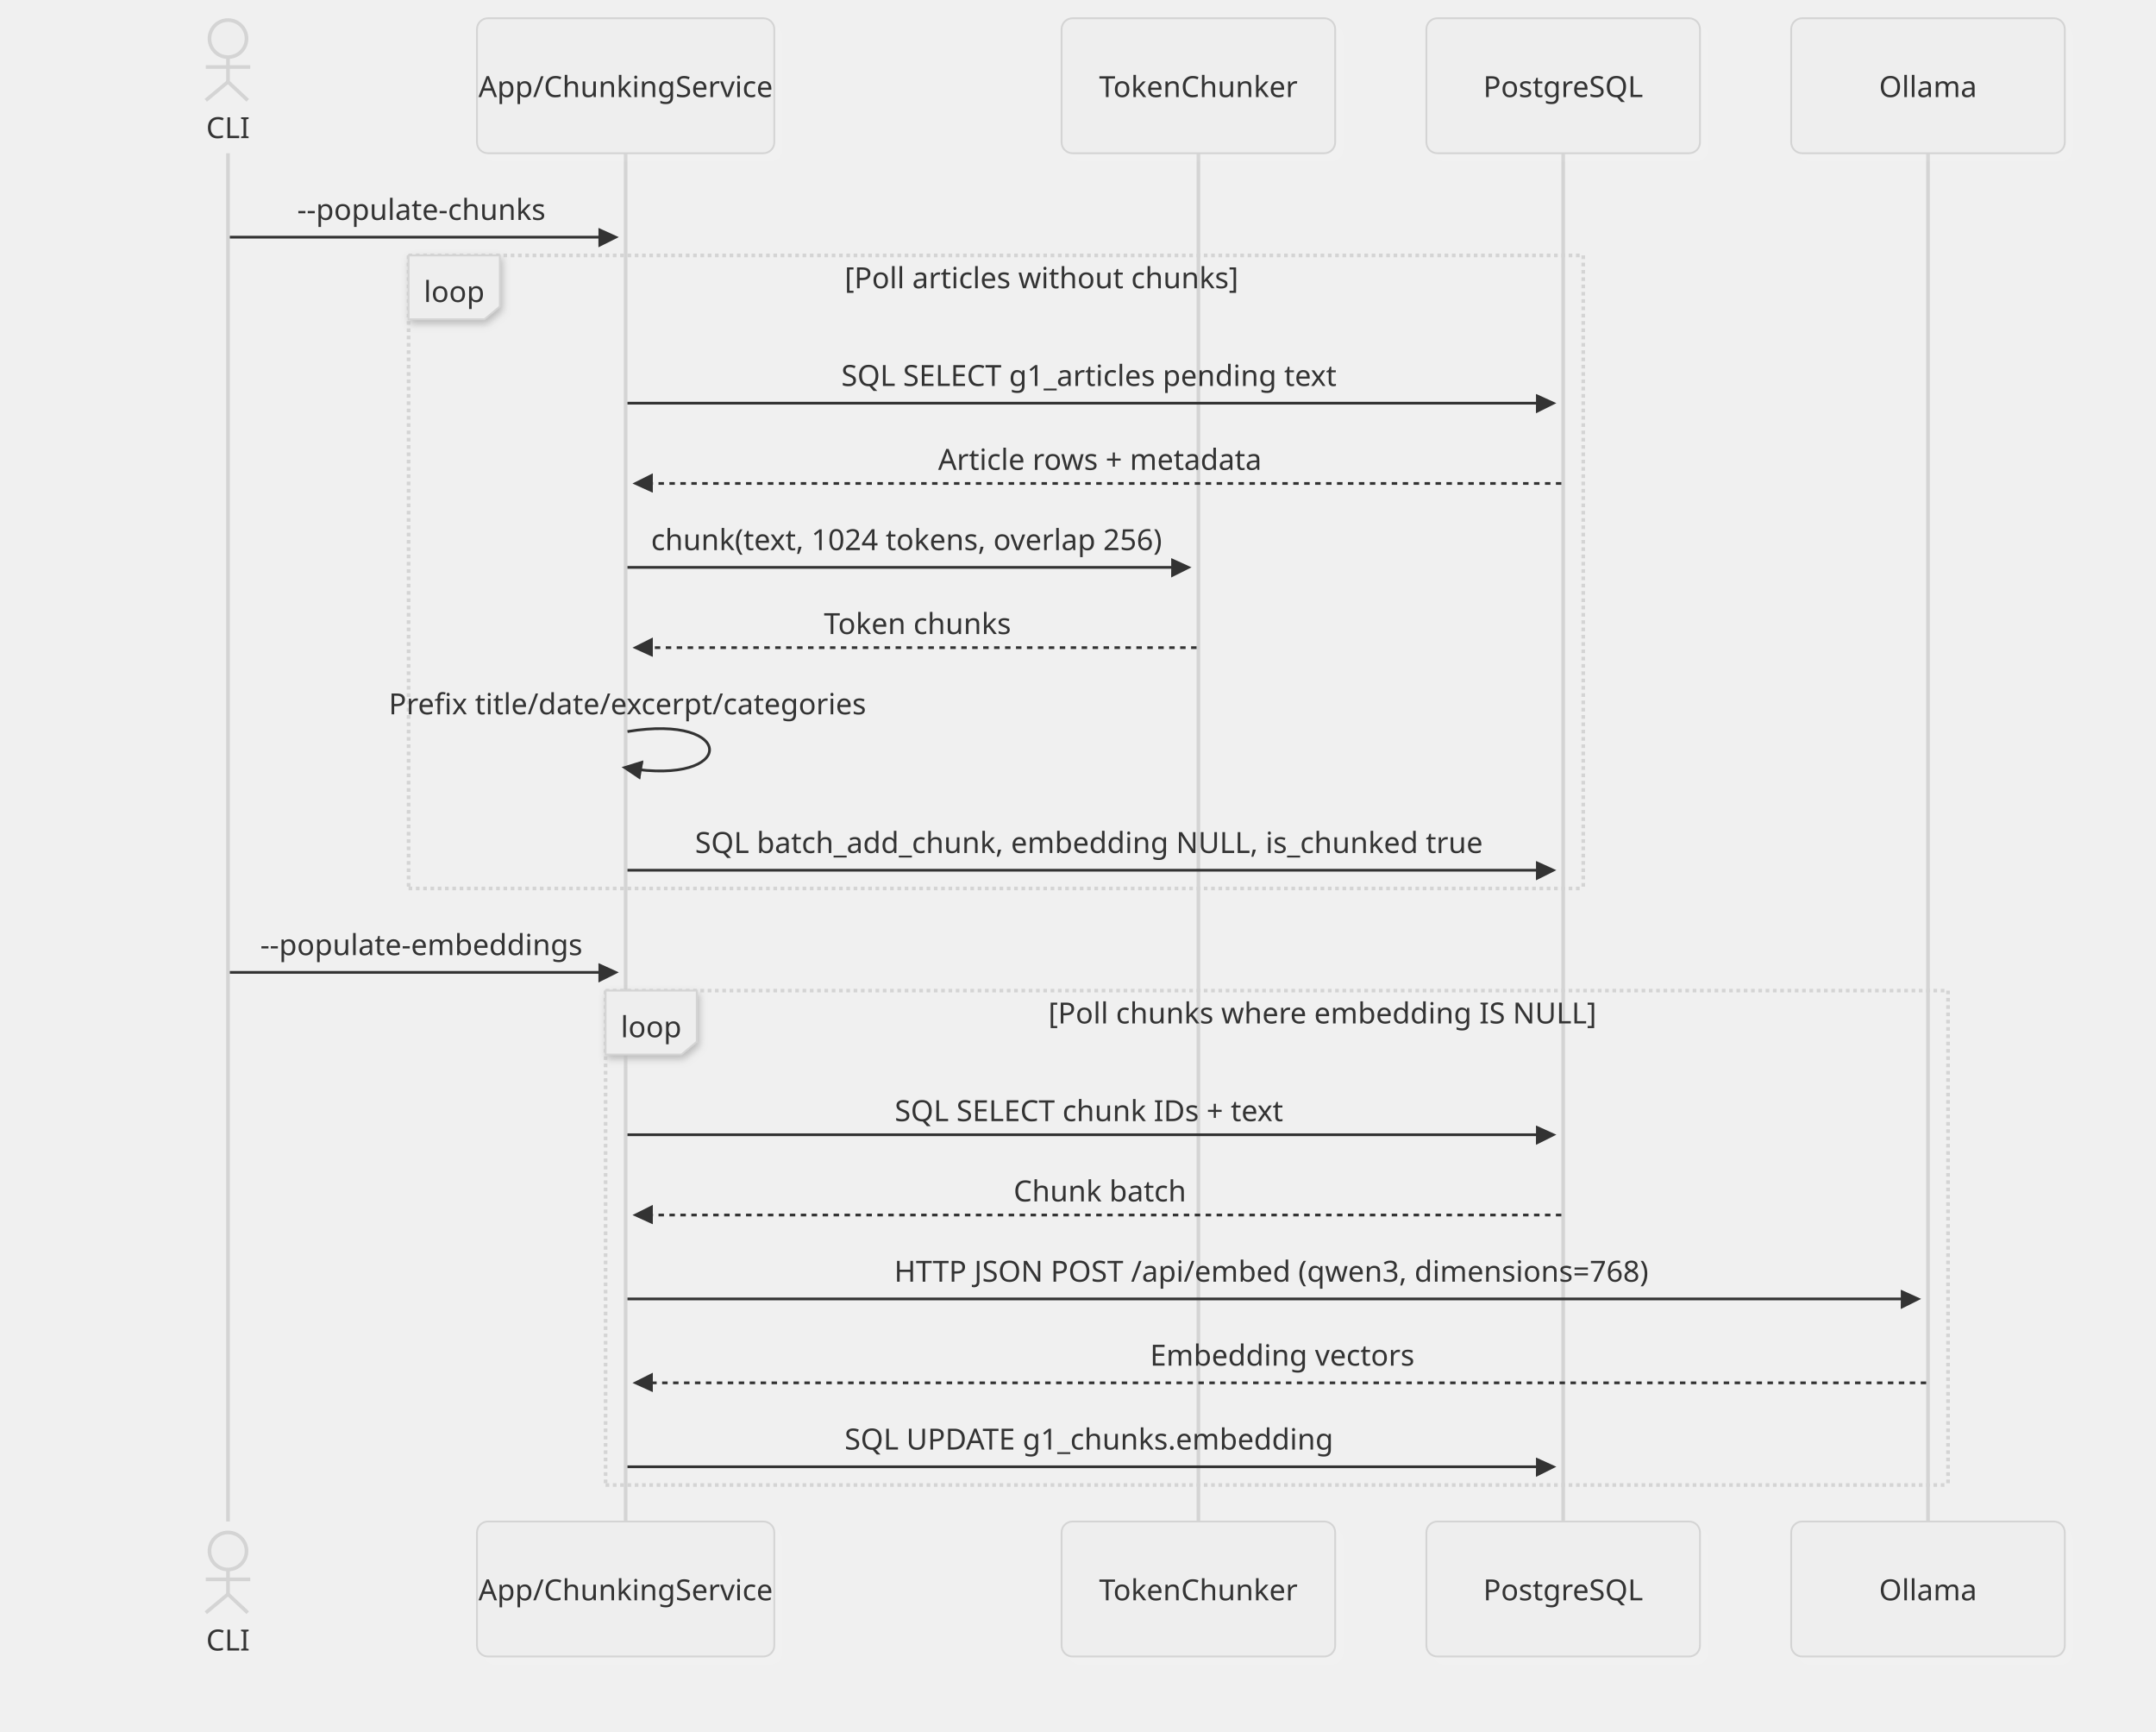
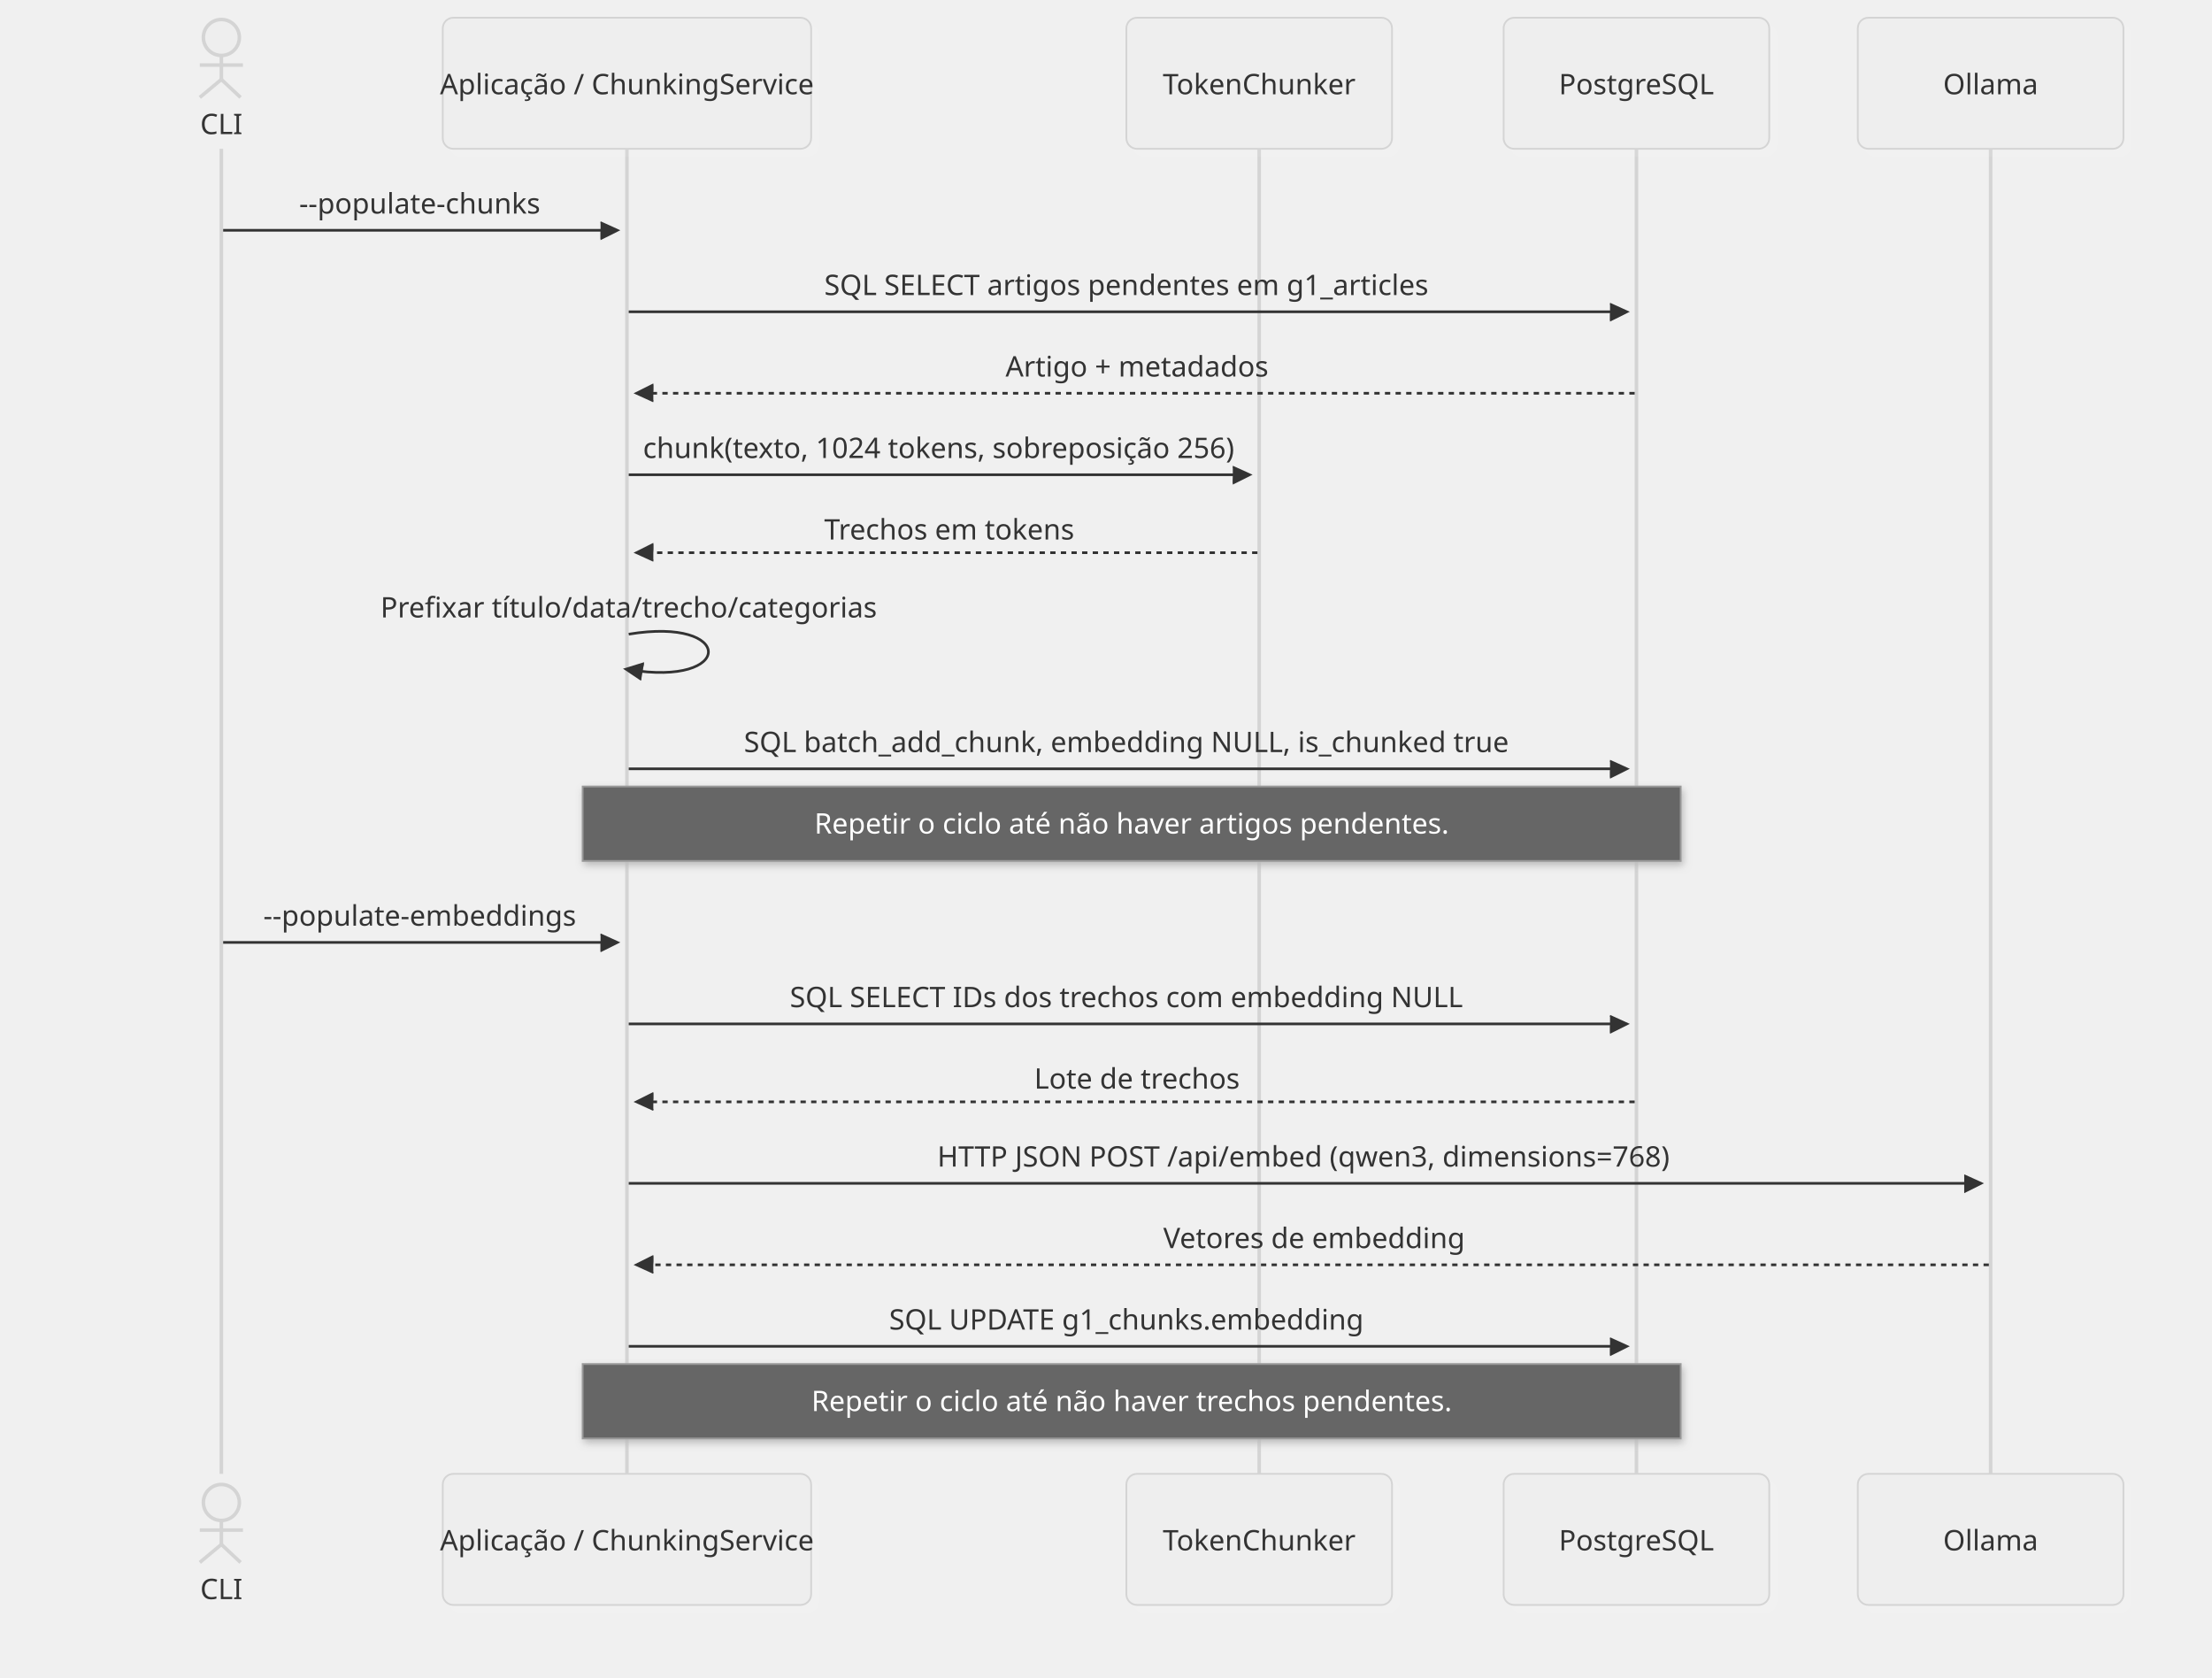
- <svg xmlns="http://www.w3.org/2000/svg" id="my-svg" width="231.667mm" style="max-width: 1182px; background-color: white;" viewBox="-50 -10 1182 949" role="graphics-document document" aria-roledescription="sequence" preserveAspectRatio="xMidYMid meet">
+ <svg xmlns="http://www.w3.org/2000/svg" id="my-svg" width="245.316mm" style="max-width: 1249px; background-color: white;" viewBox="-50 -10 1249 947" role="graphics-document document" aria-roledescription="sequence" preserveAspectRatio="xMidYMid meet">
  <g>
-     <rect x="932" y="824" fill="#eaeaea" stroke="#666" width="150" height="74" name="Ollama" rx="6" ry="6" class="actor actor-bottom" data-look="neo" filter="url(#my-svg-drop-shadow)" />
-     <text x="1007" y="861" dominant-baseline="central" alignment-baseline="central" class="actor actor-box" style="text-anchor: middle; font-size: 16px; font-weight: 400;">
-       <tspan x="1007" dy="0">Ollama</tspan>
+     <rect x="999" y="822" fill="#eaeaea" stroke="#666" width="150" height="74" name="Ollama" rx="6" ry="6" class="actor actor-bottom" data-look="neo" filter="url(#my-svg-drop-shadow)" />
+     <text x="1074" y="859" dominant-baseline="central" alignment-baseline="central" class="actor actor-box" style="text-anchor: middle; font-size: 16px; font-weight: 400;">
+       <tspan x="1074" dy="0">Ollama</tspan>
    </text>
  </g>
  <g>
-     <rect x="732" y="824" fill="#eaeaea" stroke="#666" width="150" height="74" name="DB" rx="6" ry="6" class="actor actor-bottom" data-look="neo" filter="url(#my-svg-drop-shadow)" />
-     <text x="807" y="861" dominant-baseline="central" alignment-baseline="central" class="actor actor-box" style="text-anchor: middle; font-size: 16px; font-weight: 400;">
-       <tspan x="807" dy="0">PostgreSQL</tspan>
+     <rect x="799" y="822" fill="#eaeaea" stroke="#666" width="150" height="74" name="DB" rx="6" ry="6" class="actor actor-bottom" data-look="neo" filter="url(#my-svg-drop-shadow)" />
+     <text x="874" y="859" dominant-baseline="central" alignment-baseline="central" class="actor actor-box" style="text-anchor: middle; font-size: 16px; font-weight: 400;">
+       <tspan x="874" dy="0">PostgreSQL</tspan>
    </text>
  </g>
  <g>
-     <rect x="532" y="824" fill="#eaeaea" stroke="#666" width="150" height="74" name="TC" rx="6" ry="6" class="actor actor-bottom" data-look="neo" filter="url(#my-svg-drop-shadow)" />
-     <text x="607" y="861" dominant-baseline="central" alignment-baseline="central" class="actor actor-box" style="text-anchor: middle; font-size: 16px; font-weight: 400;">
-       <tspan x="607" dy="0">TokenChunker</tspan>
+     <rect x="586" y="822" fill="#eaeaea" stroke="#666" width="150" height="74" name="TC" rx="6" ry="6" class="actor actor-bottom" data-look="neo" filter="url(#my-svg-drop-shadow)" />
+     <text x="661" y="859" dominant-baseline="central" alignment-baseline="central" class="actor actor-box" style="text-anchor: middle; font-size: 16px; font-weight: 400;">
+       <tspan x="661" dy="0">TokenChunker</tspan>
    </text>
  </g>
  <g>
-     <rect x="211.5" y="824" fill="#eaeaea" stroke="#666" width="163" height="74" name="App" rx="6" ry="6" class="actor actor-bottom" data-look="neo" filter="url(#my-svg-drop-shadow)" />
-     <text x="293" y="861" dominant-baseline="central" alignment-baseline="central" class="actor actor-box" style="text-anchor: middle; font-size: 16px; font-weight: 400;">
-       <tspan x="293" dy="0">App/ChunkingService</tspan>
+     <rect x="200" y="822" fill="#eaeaea" stroke="#666" width="208" height="74" name="App" rx="6" ry="6" class="actor actor-bottom" data-look="neo" filter="url(#my-svg-drop-shadow)" />
+     <text x="304" y="859" dominant-baseline="central" alignment-baseline="central" class="actor actor-box" style="text-anchor: middle; font-size: 16px; font-weight: 400;">
+       <tspan x="304" dy="0">Aplicação / ChunkingService</tspan>
    </text>
  </g>
  <g />
  <g>
-     <line id="actor4" x1="1007" y1="74" x2="1007" y2="824" class="actor-line 200" stroke-width="0.5px" stroke="#999" name="Ollama" data-et="life-line" data-id="Ollama" />
+     <line id="actor4" x1="1074" y1="74" x2="1074" y2="822" class="actor-line 200" stroke-width="0.5px" stroke="#999" name="Ollama" data-et="life-line" data-id="Ollama" />
    <g id="root-4" data-look="neo" data-et="participant" data-type="participant" data-id="Ollama">
-       <rect x="932" y="0" fill="#eaeaea" stroke="#666" width="150" height="74" name="Ollama" rx="6" ry="6" class="actor actor-top" data-look="neo" filter="url(#my-svg-drop-shadow)" />
-       <text x="1007" y="37" dominant-baseline="central" alignment-baseline="central" class="actor actor-box" style="text-anchor: middle; font-size: 16px; font-weight: 400;">
-         <tspan x="1007" dy="0">Ollama</tspan>
+       <rect x="999" y="0" fill="#eaeaea" stroke="#666" width="150" height="74" name="Ollama" rx="6" ry="6" class="actor actor-top" data-look="neo" filter="url(#my-svg-drop-shadow)" />
+       <text x="1074" y="37" dominant-baseline="central" alignment-baseline="central" class="actor actor-box" style="text-anchor: middle; font-size: 16px; font-weight: 400;">
+         <tspan x="1074" dy="0">Ollama</tspan>
      </text>
    </g>
  </g>
  <g>
-     <line id="actor3" x1="807" y1="74" x2="807" y2="824" class="actor-line 200" stroke-width="0.5px" stroke="#999" name="DB" data-et="life-line" data-id="DB" />
+     <line id="actor3" x1="874" y1="74" x2="874" y2="822" class="actor-line 200" stroke-width="0.5px" stroke="#999" name="DB" data-et="life-line" data-id="DB" />
    <g id="root-3" data-look="neo" data-et="participant" data-type="participant" data-id="DB">
-       <rect x="732" y="0" fill="#eaeaea" stroke="#666" width="150" height="74" name="DB" rx="6" ry="6" class="actor actor-top" data-look="neo" filter="url(#my-svg-drop-shadow)" />
-       <text x="807" y="37" dominant-baseline="central" alignment-baseline="central" class="actor actor-box" style="text-anchor: middle; font-size: 16px; font-weight: 400;">
-         <tspan x="807" dy="0">PostgreSQL</tspan>
+       <rect x="799" y="0" fill="#eaeaea" stroke="#666" width="150" height="74" name="DB" rx="6" ry="6" class="actor actor-top" data-look="neo" filter="url(#my-svg-drop-shadow)" />
+       <text x="874" y="37" dominant-baseline="central" alignment-baseline="central" class="actor actor-box" style="text-anchor: middle; font-size: 16px; font-weight: 400;">
+         <tspan x="874" dy="0">PostgreSQL</tspan>
      </text>
    </g>
  </g>
  <g>
-     <line id="actor2" x1="607" y1="74" x2="607" y2="824" class="actor-line 200" stroke-width="0.5px" stroke="#999" name="TC" data-et="life-line" data-id="TC" />
+     <line id="actor2" x1="661" y1="74" x2="661" y2="822" class="actor-line 200" stroke-width="0.5px" stroke="#999" name="TC" data-et="life-line" data-id="TC" />
    <g id="root-2" data-look="neo" data-et="participant" data-type="participant" data-id="TC">
-       <rect x="532" y="0" fill="#eaeaea" stroke="#666" width="150" height="74" name="TC" rx="6" ry="6" class="actor actor-top" data-look="neo" filter="url(#my-svg-drop-shadow)" />
-       <text x="607" y="37" dominant-baseline="central" alignment-baseline="central" class="actor actor-box" style="text-anchor: middle; font-size: 16px; font-weight: 400;">
-         <tspan x="607" dy="0">TokenChunker</tspan>
+       <rect x="586" y="0" fill="#eaeaea" stroke="#666" width="150" height="74" name="TC" rx="6" ry="6" class="actor actor-top" data-look="neo" filter="url(#my-svg-drop-shadow)" />
+       <text x="661" y="37" dominant-baseline="central" alignment-baseline="central" class="actor actor-box" style="text-anchor: middle; font-size: 16px; font-weight: 400;">
+         <tspan x="661" dy="0">TokenChunker</tspan>
      </text>
    </g>
  </g>
  <g>
-     <line id="actor1" x1="293" y1="74" x2="293" y2="824" class="actor-line 200" stroke-width="0.5px" stroke="#999" name="App" data-et="life-line" data-id="App" />
+     <line id="actor1" x1="304" y1="74" x2="304" y2="822" class="actor-line 200" stroke-width="0.5px" stroke="#999" name="App" data-et="life-line" data-id="App" />
    <g id="root-1" data-look="neo" data-et="participant" data-type="participant" data-id="App">
-       <rect x="211.5" y="0" fill="#eaeaea" stroke="#666" width="163" height="74" name="App" rx="6" ry="6" class="actor actor-top" data-look="neo" filter="url(#my-svg-drop-shadow)" />
-       <text x="293" y="37" dominant-baseline="central" alignment-baseline="central" class="actor actor-box" style="text-anchor: middle; font-size: 16px; font-weight: 400;">
-         <tspan x="293" dy="0">App/ChunkingService</tspan>
+       <rect x="200" y="0" fill="#eaeaea" stroke="#666" width="208" height="74" name="App" rx="6" ry="6" class="actor actor-top" data-look="neo" filter="url(#my-svg-drop-shadow)" />
+       <text x="304" y="37" dominant-baseline="central" alignment-baseline="central" class="actor actor-box" style="text-anchor: middle; font-size: 16px; font-weight: 400;">
+         <tspan x="304" dy="0">Aplicação / ChunkingService</tspan>
      </text>
    </g>
  </g>
  <g>
-     <line id="actor0" x1="75" y1="74" x2="75" y2="824" class="actor-line 200" stroke-width="0.5px" stroke="#999" name="CLI" data-et="life-line" data-id="CLI" />
+     <line id="actor0" x1="75" y1="74" x2="75" y2="822" class="actor-line 200" stroke-width="0.5px" stroke="#999" name="CLI" data-et="life-line" data-id="CLI" />
  </g>
  <style>#my-svg{font-family:Noto Sans,sans-serif;font-size:18px;fill:#000000;}@keyframes edge-animation-frame{from{stroke-dashoffset:0;}}@keyframes dash{to{stroke-dashoffset:0;}}#my-svg .edge-animation-slow{stroke-dasharray:9,5!important;stroke-dashoffset:900;animation:dash 50s linear infinite;stroke-linecap:round;}#my-svg .edge-animation-fast{stroke-dasharray:9,5!important;stroke-dashoffset:900;animation:dash 20s linear infinite;stroke-linecap:round;}#my-svg .error-icon{fill:#552222;}#my-svg .error-text{fill:#552222;stroke:#552222;}#my-svg .edge-thickness-normal{stroke-width:1px;}#my-svg .edge-thickness-thick{stroke-width:3.5px;}#my-svg .edge-pattern-solid{stroke-dasharray:0;}#my-svg .edge-thickness-invisible{stroke-width:0;fill:none;}#my-svg .edge-pattern-dashed{stroke-dasharray:3;}#my-svg .edge-pattern-dotted{stroke-dasharray:2;}#my-svg .marker{fill:#666;stroke:#666;}#my-svg .marker.cross{stroke:#666;}#my-svg svg{font-family:Noto Sans,sans-serif;font-size:18px;}#my-svg p{margin:0;}#my-svg .actor{stroke:hsl(0, 0%, 83%);fill:#eee;stroke-width:1;}#my-svg rect.actor.outer-path[data-look="neo"]{filter:drop-shadow( 1px 2px 2px rgba(185,185,185,1));}#my-svg rect.note[data-look="neo"]{stroke:#999;fill:#666;filter:drop-shadow( 1px 2px 2px rgba(185,185,185,1));}#my-svg text.actor&gt;tspan{fill:#333;stroke:none;}#my-svg .actor-line{stroke:hsl(0, 0%, 83%);}#my-svg .innerArc{stroke-width:1.5;stroke-dasharray:none;}#my-svg .messageLine0{stroke-width:1.5;stroke-dasharray:none;stroke:#333;}#my-svg .messageLine1{stroke-width:1.5;stroke-dasharray:2,2;stroke:#333;}#my-svg [id$="-arrowhead"] path{fill:#333;stroke:#333;}#my-svg .sequenceNumber{fill:white;}#my-svg [id$="-sequencenumber"]{fill:#333;}#my-svg [id$="-crosshead"] path{fill:#333;stroke:#333;}#my-svg .messageText{fill:#333;stroke:none;}#my-svg .labelBox{stroke:hsl(0, 0%, 83%);fill:#eee;filter:drop-shadow( 1px 2px 2px rgba(185,185,185,1));}#my-svg .labelText,#my-svg .labelText&gt;tspan{fill:#333;stroke:none;}#my-svg .loopText,#my-svg .loopText&gt;tspan{fill:#333;stroke:none;}#my-svg .sectionTitle,#my-svg .sectionTitle&gt;tspan{fill:#333;stroke:none;}#my-svg .loopLine{stroke-width:2px;stroke-dasharray:2,2;stroke:hsl(0, 0%, 83%);fill:hsl(0, 0%, 83%);}#my-svg .note{stroke:#999;fill:#666;}#my-svg .noteText,#my-svg .noteText&gt;tspan{fill:#fff;stroke:none;}#my-svg .activation0{fill:#f4f4f4;stroke:#666;}#my-svg .activation1{fill:#f4f4f4;stroke:#666;}#my-svg .activation2{fill:#f4f4f4;stroke:#666;}#my-svg .actorPopupMenu{position:absolute;}#my-svg .actorPopupMenuPanel{position:absolute;fill:#eee;box-shadow:0px 8px 16px 0px rgba(0,0,0,0.2);filter:drop-shadow(3px 5px 2px rgb(0 0 0 / 0.4));}#my-svg .actor-man circle,#my-svg line{fill:#eee;stroke-width:2px;}#my-svg g rect.rect{filter:drop-shadow( 1px 2px 2px rgba(185,185,185,1));stroke:#999;}#my-svg .node .neo-node{stroke:#999;}#my-svg [data-look="neo"].node rect,#my-svg [data-look="neo"].cluster rect,#my-svg [data-look="neo"].node polygon{stroke:url(#my-svg-gradient);filter:drop-shadow( 1px 2px 2px rgba(185,185,185,1));}#my-svg [data-look="neo"].swimlane.cluster rect{filter:none;}#my-svg [data-look="neo"].node path{stroke:url(#my-svg-gradient);stroke-width:1px;}#my-svg [data-look="neo"].node .outer-path{filter:drop-shadow( 1px 2px 2px rgba(185,185,185,1));}#my-svg [data-look="neo"].node .neo-line path{stroke:#999;filter:none;}#my-svg [data-look="neo"].node circle{stroke:url(#my-svg-gradient);filter:drop-shadow( 1px 2px 2px rgba(185,185,185,1));}#my-svg [data-look="neo"].node circle .state-start{fill:#000000;}#my-svg [data-look="neo"].icon-shape .icon{fill:url(#my-svg-gradient);filter:drop-shadow( 1px 2px 2px rgba(185,185,185,1));}#my-svg [data-look="neo"].icon-shape .icon-neo path{stroke:url(#my-svg-gradient);filter:drop-shadow( 1px 2px 2px rgba(185,185,185,1));}#my-svg :root{--mermaid-font-family:"trebuchet ms",verdana,arial,sans-serif;}</style>
  <g />
  <defs>
    <symbol id="my-svg-computer" width="24" height="24">
      <path transform="scale(.5)" d="M2 2v13h20v-13h-20zm18 11h-16v-9h16v9zm-10.228 6l.466-1h3.524l.467 1h-4.457zm14.228 3h-24l2-6h2.104l-1.33 4h18.45l-1.297-4h2.073l2 6zm-5-10h-14v-7h14v7z" />
    </symbol>
  </defs>
  <defs>
    <symbol id="my-svg-database" fill-rule="evenodd" clip-rule="evenodd">
      <path transform="scale(.5)" d="M12.258.001l.256.004.255.005.253.008.251.01.249.012.247.015.246.016.242.019.241.02.239.023.236.024.233.027.231.028.229.031.225.032.223.034.22.036.217.038.214.04.211.041.208.043.205.045.201.046.198.048.194.05.191.051.187.053.183.054.18.056.175.057.172.059.168.06.163.061.16.063.155.064.15.066.074.033.073.033.071.034.07.034.069.035.068.035.067.035.066.035.064.036.064.036.062.036.06.036.06.037.058.037.058.037.055.038.055.038.053.038.052.038.051.039.05.039.048.039.047.039.045.04.044.04.043.04.041.04.04.041.039.041.037.041.036.041.034.041.033.042.032.042.03.042.029.042.027.042.026.043.024.043.023.043.021.043.02.043.018.044.017.043.015.044.013.044.012.044.011.045.009.044.007.045.006.045.004.045.002.045.001.045v17l-.001.045-.002.045-.004.045-.006.045-.007.045-.009.044-.011.045-.012.044-.013.044-.015.044-.017.043-.018.044-.02.043-.021.043-.023.043-.024.043-.026.043-.027.042-.029.042-.03.042-.032.042-.033.042-.034.041-.036.041-.037.041-.039.041-.04.041-.041.04-.043.04-.044.04-.045.04-.047.039-.048.039-.05.039-.051.039-.052.038-.053.038-.055.038-.055.038-.058.037-.058.037-.06.037-.06.036-.062.036-.064.036-.064.036-.066.035-.067.035-.068.035-.069.035-.07.034-.071.034-.073.033-.074.033-.15.066-.155.064-.16.063-.163.061-.168.06-.172.059-.175.057-.18.056-.183.054-.187.053-.191.051-.194.05-.198.048-.201.046-.205.045-.208.043-.211.041-.214.04-.217.038-.22.036-.223.034-.225.032-.229.031-.231.028-.233.027-.236.024-.239.023-.241.02-.242.019-.246.016-.247.015-.249.012-.251.01-.253.008-.255.005-.256.004-.258.001-.258-.001-.256-.004-.255-.005-.253-.008-.251-.01-.249-.012-.247-.015-.245-.016-.243-.019-.241-.02-.238-.023-.236-.024-.234-.027-.231-.028-.228-.031-.226-.032-.223-.034-.22-.036-.217-.038-.214-.04-.211-.041-.208-.043-.204-.045-.201-.046-.198-.048-.195-.05-.19-.051-.187-.053-.184-.054-.179-.056-.176-.057-.172-.059-.167-.06-.164-.061-.159-.063-.155-.064-.151-.066-.074-.033-.072-.033-.072-.034-.07-.034-.069-.035-.068-.035-.067-.035-.066-.035-.064-.036-.063-.036-.062-.036-.061-.036-.06-.037-.058-.037-.057-.037-.056-.038-.055-.038-.053-.038-.052-.038-.051-.039-.049-.039-.049-.039-.046-.039-.046-.04-.044-.04-.043-.04-.041-.04-.04-.041-.039-.041-.037-.041-.036-.041-.034-.041-.033-.042-.032-.042-.03-.042-.029-.042-.027-.042-.026-.043-.024-.043-.023-.043-.021-.043-.02-.043-.018-.044-.017-.043-.015-.044-.013-.044-.012-.044-.011-.045-.009-.044-.007-.045-.006-.045-.004-.045-.002-.045-.001-.045v-17l.001-.045.002-.045.004-.045.006-.045.007-.045.009-.044.011-.045.012-.044.013-.044.015-.044.017-.043.018-.044.02-.043.021-.043.023-.043.024-.043.026-.043.027-.042.029-.042.03-.042.032-.042.033-.042.034-.041.036-.041.037-.041.039-.041.04-.041.041-.04.043-.04.044-.04.046-.04.046-.039.049-.039.049-.039.051-.039.052-.038.053-.038.055-.038.056-.038.057-.037.058-.037.06-.037.061-.036.062-.036.063-.036.064-.036.066-.035.067-.035.068-.035.069-.035.07-.034.072-.034.072-.033.074-.033.151-.066.155-.064.159-.063.164-.061.167-.06.172-.059.176-.057.179-.056.184-.054.187-.053.19-.051.195-.05.198-.048.201-.046.204-.045.208-.043.211-.041.214-.04.217-.038.22-.036.223-.034.226-.032.228-.031.231-.028.234-.027.236-.024.238-.023.241-.02.243-.019.245-.016.247-.015.249-.012.251-.01.253-.008.255-.005.256-.004.258-.001.258.001zm-9.258 20.499v.01l.001.021.003.021.004.022.005.021.006.022.007.022.009.023.01.022.011.023.012.023.013.023.015.023.016.024.017.023.018.024.019.024.021.024.022.025.023.024.024.025.052.049.056.05.061.051.066.051.07.051.075.051.079.052.084.052.088.052.092.052.097.052.102.051.105.052.11.052.114.051.119.051.123.051.127.05.131.05.135.05.139.048.144.049.147.047.152.047.155.047.16.045.163.045.167.043.171.043.176.041.178.041.183.039.187.039.19.037.194.035.197.035.202.033.204.031.209.03.212.029.216.027.219.025.222.024.226.021.23.02.233.018.236.016.24.015.243.012.246.01.249.008.253.005.256.004.259.001.26-.001.257-.004.254-.005.25-.008.247-.011.244-.012.241-.014.237-.016.233-.018.231-.021.226-.021.224-.024.22-.026.216-.027.212-.028.21-.031.205-.031.202-.034.198-.034.194-.036.191-.037.187-.039.183-.04.179-.04.175-.042.172-.043.168-.044.163-.045.16-.046.155-.046.152-.047.148-.048.143-.049.139-.049.136-.05.131-.05.126-.05.123-.051.118-.052.114-.051.11-.052.106-.052.101-.052.096-.052.092-.052.088-.053.083-.051.079-.052.074-.052.07-.051.065-.051.06-.051.056-.05.051-.05.023-.024.023-.025.021-.024.02-.024.019-.024.018-.024.017-.024.015-.023.014-.024.013-.023.012-.023.01-.023.01-.022.008-.022.006-.022.006-.022.004-.022.004-.021.001-.021.001-.021v-4.127l-.077.055-.08.053-.083.054-.085.053-.087.052-.09.052-.093.051-.095.05-.097.05-.1.049-.102.049-.105.048-.106.047-.109.047-.111.046-.114.045-.115.045-.118.044-.12.043-.122.042-.124.042-.126.041-.128.04-.13.04-.132.038-.134.038-.135.037-.138.037-.139.035-.142.035-.143.034-.144.033-.147.032-.148.031-.15.03-.151.03-.153.029-.154.027-.156.027-.158.026-.159.025-.161.024-.162.023-.163.022-.165.021-.166.02-.167.019-.169.018-.169.017-.171.016-.173.015-.173.014-.175.013-.175.012-.177.011-.178.01-.179.008-.179.008-.181.006-.182.005-.182.004-.184.003-.184.002h-.37l-.184-.002-.184-.003-.182-.004-.182-.005-.181-.006-.179-.008-.179-.008-.178-.01-.176-.011-.176-.012-.175-.013-.173-.014-.172-.015-.171-.016-.17-.017-.169-.018-.167-.019-.166-.02-.165-.021-.163-.022-.162-.023-.161-.024-.159-.025-.157-.026-.156-.027-.155-.027-.153-.029-.151-.03-.15-.03-.148-.031-.146-.032-.145-.033-.143-.034-.141-.035-.14-.035-.137-.037-.136-.037-.134-.038-.132-.038-.13-.04-.128-.04-.126-.041-.124-.042-.122-.042-.12-.044-.117-.043-.116-.045-.113-.045-.112-.046-.109-.047-.106-.047-.105-.048-.102-.049-.1-.049-.097-.05-.095-.05-.093-.052-.09-.051-.087-.052-.085-.053-.083-.054-.08-.054-.077-.054v4.127zm0-5.654v.011l.001.021.003.021.004.021.005.022.006.022.007.022.009.022.01.022.011.023.012.023.013.023.015.024.016.023.017.024.018.024.019.024.021.024.022.024.023.025.024.024.052.05.056.05.061.05.066.051.07.051.075.052.079.051.084.052.088.052.092.052.097.052.102.052.105.052.11.051.114.051.119.052.123.05.127.051.131.05.135.049.139.049.144.048.147.048.152.047.155.046.16.045.163.045.167.044.171.042.176.042.178.04.183.04.187.038.19.037.194.036.197.034.202.033.204.032.209.03.212.028.216.027.219.025.222.024.226.022.23.02.233.018.236.016.24.014.243.012.246.01.249.008.253.006.256.003.259.001.26-.001.257-.003.254-.006.25-.008.247-.01.244-.012.241-.015.237-.016.233-.018.231-.02.226-.022.224-.024.22-.025.216-.027.212-.029.21-.03.205-.032.202-.033.198-.035.194-.036.191-.037.187-.039.183-.039.179-.041.175-.042.172-.043.168-.044.163-.045.16-.045.155-.047.152-.047.148-.048.143-.048.139-.05.136-.049.131-.05.126-.051.123-.051.118-.051.114-.052.11-.052.106-.052.101-.052.096-.052.092-.052.088-.052.083-.052.079-.052.074-.051.07-.052.065-.051.06-.05.056-.051.051-.049.023-.025.023-.024.021-.025.02-.024.019-.024.018-.024.017-.024.015-.023.014-.023.013-.024.012-.022.01-.023.01-.023.008-.022.006-.022.006-.022.004-.021.004-.022.001-.021.001-.021v-4.139l-.077.054-.08.054-.083.054-.085.052-.087.053-.09.051-.093.051-.095.051-.097.05-.1.049-.102.049-.105.048-.106.047-.109.047-.111.046-.114.045-.115.044-.118.044-.12.044-.122.042-.124.042-.126.041-.128.04-.13.039-.132.039-.134.038-.135.037-.138.036-.139.036-.142.035-.143.033-.144.033-.147.033-.148.031-.15.03-.151.03-.153.028-.154.028-.156.027-.158.026-.159.025-.161.024-.162.023-.163.022-.165.021-.166.02-.167.019-.169.018-.169.017-.171.016-.173.015-.173.014-.175.013-.175.012-.177.011-.178.009-.179.009-.179.007-.181.007-.182.005-.182.004-.184.003-.184.002h-.37l-.184-.002-.184-.003-.182-.004-.182-.005-.181-.007-.179-.007-.179-.009-.178-.009-.176-.011-.176-.012-.175-.013-.173-.014-.172-.015-.171-.016-.17-.017-.169-.018-.167-.019-.166-.02-.165-.021-.163-.022-.162-.023-.161-.024-.159-.025-.157-.026-.156-.027-.155-.028-.153-.028-.151-.03-.15-.03-.148-.031-.146-.033-.145-.033-.143-.033-.141-.035-.14-.036-.137-.036-.136-.037-.134-.038-.132-.039-.13-.039-.128-.04-.126-.041-.124-.042-.122-.043-.12-.043-.117-.044-.116-.044-.113-.046-.112-.046-.109-.046-.106-.047-.105-.048-.102-.049-.1-.049-.097-.05-.095-.051-.093-.051-.09-.051-.087-.053-.085-.052-.083-.054-.08-.054-.077-.054v4.139zm0-5.666v.011l.001.02.003.022.004.021.005.022.006.021.007.022.009.023.01.022.011.023.012.023.013.023.015.023.016.024.017.024.018.023.019.024.021.025.022.024.023.024.024.025.052.05.056.05.061.05.066.051.07.051.075.052.079.051.084.052.088.052.092.052.097.052.102.052.105.051.11.052.114.051.119.051.123.051.127.05.131.05.135.05.139.049.144.048.147.048.152.047.155.046.16.045.163.045.167.043.171.043.176.042.178.04.183.04.187.038.19.037.194.036.197.034.202.033.204.032.209.03.212.028.216.027.219.025.222.024.226.021.23.02.233.018.236.017.24.014.243.012.246.01.249.008.253.006.256.003.259.001.26-.001.257-.003.254-.006.25-.008.247-.01.244-.013.241-.014.237-.016.233-.018.231-.02.226-.022.224-.024.22-.025.216-.027.212-.029.21-.03.205-.032.202-.033.198-.035.194-.036.191-.037.187-.039.183-.039.179-.041.175-.042.172-.043.168-.044.163-.045.16-.045.155-.047.152-.047.148-.048.143-.049.139-.049.136-.049.131-.051.126-.05.123-.051.118-.052.114-.051.11-.052.106-.052.101-.052.096-.052.092-.052.088-.052.083-.052.079-.052.074-.052.07-.051.065-.051.06-.051.056-.05.051-.049.023-.025.023-.025.021-.024.02-.024.019-.024.018-.024.017-.024.015-.023.014-.024.013-.023.012-.023.01-.022.01-.023.008-.022.006-.022.006-.022.004-.022.004-.021.001-.021.001-.021v-4.153l-.077.054-.08.054-.083.053-.085.053-.087.053-.09.051-.093.051-.095.051-.097.05-.1.049-.102.048-.105.048-.106.048-.109.046-.111.046-.114.046-.115.044-.118.044-.12.043-.122.043-.124.042-.126.041-.128.04-.13.039-.132.039-.134.038-.135.037-.138.036-.139.036-.142.034-.143.034-.144.033-.147.032-.148.032-.15.03-.151.03-.153.028-.154.028-.156.027-.158.026-.159.024-.161.024-.162.023-.163.023-.165.021-.166.02-.167.019-.169.018-.169.017-.171.016-.173.015-.173.014-.175.013-.175.012-.177.01-.178.01-.179.009-.179.007-.181.006-.182.006-.182.004-.184.003-.184.001-.185.001-.185-.001-.184-.001-.184-.003-.182-.004-.182-.006-.181-.006-.179-.007-.179-.009-.178-.01-.176-.01-.176-.012-.175-.013-.173-.014-.172-.015-.171-.016-.17-.017-.169-.018-.167-.019-.166-.02-.165-.021-.163-.023-.162-.023-.161-.024-.159-.024-.157-.026-.156-.027-.155-.028-.153-.028-.151-.03-.15-.03-.148-.032-.146-.032-.145-.033-.143-.034-.141-.034-.14-.036-.137-.036-.136-.037-.134-.038-.132-.039-.13-.039-.128-.041-.126-.041-.124-.041-.122-.043-.12-.043-.117-.044-.116-.044-.113-.046-.112-.046-.109-.046-.106-.048-.105-.048-.102-.048-.1-.05-.097-.049-.095-.051-.093-.051-.09-.052-.087-.052-.085-.053-.083-.053-.08-.054-.077-.054v4.153zm8.74-8.179l-.257.004-.254.005-.25.008-.247.011-.244.012-.241.014-.237.016-.233.018-.231.021-.226.022-.224.023-.22.026-.216.027-.212.028-.21.031-.205.032-.202.033-.198.034-.194.036-.191.038-.187.038-.183.04-.179.041-.175.042-.172.043-.168.043-.163.045-.16.046-.155.046-.152.048-.148.048-.143.048-.139.049-.136.05-.131.05-.126.051-.123.051-.118.051-.114.052-.11.052-.106.052-.101.052-.096.052-.092.052-.088.052-.083.052-.079.052-.074.051-.07.052-.065.051-.06.05-.056.05-.051.05-.023.025-.023.024-.021.024-.02.025-.019.024-.018.024-.017.023-.015.024-.014.023-.013.023-.012.023-.01.023-.01.022-.008.022-.006.023-.006.021-.004.022-.004.021-.001.021-.001.021.001.021.001.021.004.021.004.022.006.021.006.023.008.022.01.022.01.023.012.023.013.023.014.023.015.024.017.023.018.024.019.024.02.025.021.024.023.024.023.025.051.05.056.05.06.05.065.051.07.052.074.051.079.052.083.052.088.052.092.052.096.052.101.052.106.052.11.052.114.052.118.051.123.051.126.051.131.05.136.05.139.049.143.048.148.048.152.048.155.046.16.046.163.045.168.043.172.043.175.042.179.041.183.04.187.038.191.038.194.036.198.034.202.033.205.032.21.031.212.028.216.027.22.026.224.023.226.022.231.021.233.018.237.016.241.014.244.012.247.011.25.008.254.005.257.004.26.001.26-.001.257-.004.254-.005.25-.008.247-.011.244-.012.241-.014.237-.016.233-.018.231-.021.226-.022.224-.023.22-.026.216-.027.212-.028.21-.031.205-.032.202-.033.198-.034.194-.036.191-.038.187-.038.183-.04.179-.041.175-.042.172-.043.168-.043.163-.045.16-.046.155-.046.152-.048.148-.048.143-.048.139-.049.136-.05.131-.05.126-.051.123-.051.118-.051.114-.052.11-.052.106-.052.101-.052.096-.052.092-.052.088-.052.083-.052.079-.052.074-.051.07-.052.065-.051.06-.05.056-.05.051-.05.023-.025.023-.024.021-.024.02-.025.019-.024.018-.024.017-.023.015-.024.014-.023.013-.023.012-.023.01-.023.01-.022.008-.022.006-.023.006-.021.004-.022.004-.021.001-.021.001-.021-.001-.021-.001-.021-.004-.021-.004-.022-.006-.021-.006-.023-.008-.022-.01-.022-.01-.023-.012-.023-.013-.023-.014-.023-.015-.024-.017-.023-.018-.024-.019-.024-.02-.025-.021-.024-.023-.024-.023-.025-.051-.05-.056-.05-.06-.05-.065-.051-.07-.052-.074-.051-.079-.052-.083-.052-.088-.052-.092-.052-.096-.052-.101-.052-.106-.052-.11-.052-.114-.052-.118-.051-.123-.051-.126-.051-.131-.05-.136-.05-.139-.049-.143-.048-.148-.048-.152-.048-.155-.046-.16-.046-.163-.045-.168-.043-.172-.043-.175-.042-.179-.041-.183-.04-.187-.038-.191-.038-.194-.036-.198-.034-.202-.033-.205-.032-.21-.031-.212-.028-.216-.027-.22-.026-.224-.023-.226-.022-.231-.021-.233-.018-.237-.016-.241-.014-.244-.012-.247-.011-.25-.008-.254-.005-.257-.004-.26-.001-.26.001z" />
    </symbol>
  </defs>
  <defs>
    <symbol id="my-svg-clock" width="24" height="24">
      <path transform="scale(.5)" d="M12 2c5.514 0 10 4.486 10 10s-4.486 10-10 10-10-4.486-10-10 4.486-10 10-10zm0-2c-6.627 0-12 5.373-12 12s5.373 12 12 12 12-5.373 12-12-5.373-12-12-12zm5.848 12.459c.202.038.202.333.001.372-1.907.361-6.045 1.111-6.547 1.111-.719 0-1.301-.582-1.301-1.301 0-.512.77-5.447 1.125-7.445.034-.192.312-.181.343.014l.985 6.238 5.394 1.011z" />
    </symbol>
  </defs>
  <defs>
    <marker id="my-svg-arrowhead" refX="7.9" refY="5" markerUnits="userSpaceOnUse" markerWidth="12" markerHeight="12" orient="auto-start-reverse">
      <path d="M -1 0 L 10 5 L 0 10 z" />
    </marker>
  </defs>
  <defs>
    <marker id="my-svg-crosshead" markerWidth="15" markerHeight="8" orient="auto" refX="4" refY="4.5">
      <path fill="none" stroke="#000000" stroke-width="1pt" d="M 1,2 L 6,7 M 6,2 L 1,7" style="stroke-dasharray: 0, 0;" />
    </marker>
  </defs>
  <defs>
    <marker id="my-svg-filled-head" refX="15.5" refY="7" markerWidth="20" markerHeight="28" orient="auto">
      <path d="M 18,7 L9,13 L14,7 L9,1 Z" />
    </marker>
  </defs>
  <defs>
    <marker id="my-svg-sequencenumber" refX="15" refY="15" markerWidth="60" markerHeight="40" orient="auto">
      <circle cx="15" cy="15" r="6" />
    </marker>
  </defs>
  <defs>
    <marker id="my-svg-solidTopArrowHead" refX="7.9" refY="7.25" markerUnits="userSpaceOnUse" markerWidth="12" markerHeight="12" orient="auto-start-reverse">
      <path d="M 0 0 L 10 8 L 0 8 z" />
    </marker>
  </defs>
  <defs>
    <marker id="my-svg-solidBottomArrowHead" refX="7.9" refY="0.75" markerUnits="userSpaceOnUse" markerWidth="12" markerHeight="12" orient="auto-start-reverse">
      <path d="M 0 0 L 10 0 L 0 8 z" />
    </marker>
  </defs>
  <defs>
    <marker id="my-svg-stickTopArrowHead" refX="7.5" refY="7" markerUnits="userSpaceOnUse" markerWidth="12" markerHeight="12" orient="auto-start-reverse">
      <path d="M 0 0 L 7 7" stroke="black" stroke-width="1.5" fill="none" />
    </marker>
  </defs>
  <defs>
    <marker id="my-svg-stickBottomArrowHead" refX="7.5" refY="0" markerUnits="userSpaceOnUse" markerWidth="12" markerHeight="12" orient="auto-start-reverse">
      <path d="M 0 7 L 7 0" stroke="black" stroke-width="1.5" fill="none" />
    </marker>
  </defs>
  <defs>
    <filter id="my-svg-drop-shadow" height="130%" width="130%">
      <feDropShadow dx="4" dy="4" stdDeviation="0" flood-opacity="0.06" flood-color="#FFFFFF" />
    </filter>
  </defs>
-   <g data-et="control-structure" data-id="i8">
-     <line x1="174" y1="130" x2="818" y2="130" class="loopLine" />
-     <line x1="818" y1="130" x2="818" y2="477" class="loopLine" />
-     <line x1="174" y1="477" x2="818" y2="477" class="loopLine" />
-     <line x1="174" y1="130" x2="174" y2="477" class="loopLine" />
-     <polygon points="174,130 224,130 224,158 215.6,165 174,165" class="labelBox" />
-     <text x="199" y="150" text-anchor="middle" dominant-baseline="middle" alignment-baseline="middle" class="labelText" style="font-size: 16px; font-weight: 400;">loop</text>
-     <text x="521" y="148" text-anchor="middle" class="loopText" style="font-size: 16px; font-weight: 400;">
-       <tspan x="521">[Poll articles without chunks]</tspan>
+   <g data-et="note" data-id="i7">
+     <rect x="279" y="434" fill="#EDF2AE" stroke="#666" width="620" height="42" class="note" data-look="neo" />
+     <text x="589" y="439" text-anchor="middle" dominant-baseline="middle" alignment-baseline="middle" class="noteText" dy="1em" style="font-size: 16px; font-weight: 400;">
+       <tspan x="589">Repetir o ciclo até não haver artigos pendentes.</tspan>
    </text>
  </g>
-   <g data-et="control-structure" data-id="i16">
-     <line x1="282" y1="533" x2="1018" y2="533" class="loopLine" />
-     <line x1="1018" y1="533" x2="1018" y2="804" class="loopLine" />
-     <line x1="282" y1="804" x2="1018" y2="804" class="loopLine" />
-     <line x1="282" y1="533" x2="282" y2="804" class="loopLine" />
-     <polygon points="282,533 332,533 332,561 323.6,568 282,568" class="labelBox" />
-     <text x="307" y="553" text-anchor="middle" dominant-baseline="middle" alignment-baseline="middle" class="labelText" style="font-size: 16px; font-weight: 400;">loop</text>
-     <text x="675" y="551" text-anchor="middle" class="loopText" style="font-size: 16px; font-weight: 400;">
-       <tspan x="675">[Poll chunks where embedding IS NULL]</tspan>
+   <g data-et="note" data-id="i14">
+     <rect x="279" y="760" fill="#EDF2AE" stroke="#666" width="620" height="42" class="note" data-look="neo" />
+     <text x="589" y="765" text-anchor="middle" dominant-baseline="middle" alignment-baseline="middle" class="noteText" dy="1em" style="font-size: 16px; font-weight: 400;">
+       <tspan x="589">Repetir o ciclo até não haver trechos pendentes.</tspan>
    </text>
  </g>
  <g class="actor-man actor-top" name="CLI" data-et="participant" data-type="actor" data-id="CLI" style="stroke: rgb(212, 212, 212);">
    <line id="actor-man-torso0" x1="75" y1="21.308" x2="75" y2="34.846" />
    <line id="actor-man-arms0" x1="62.815" y1="26.723" x2="87.185" y2="26.723" />
    <line x1="62.815" y1="45" x2="75" y2="34.846" />
    <line x1="75" y1="34.846" x2="85.831" y2="45" />
    <circle cx="75" cy="11.154" r="10.154" width="150" height="74" />
    <text x="75" y="59.5" dominant-baseline="central" alignment-baseline="central" class="actor actor-man" style="text-anchor: middle; font-size: 16px; font-weight: 400;">
      <tspan x="75" dy="0">CLI</tspan>
    </text>
  </g>
-   <text x="181" y="89" text-anchor="middle" dominant-baseline="middle" alignment-baseline="middle" class="messageText" dy="1em" style="font-size: 16px; font-weight: 400;">--populate-chunks</text>
-   <line x1="76" y1="120" x2="286" y2="120" class="messageLine0" data-et="message" data-id="i0" data-from="CLI" data-to="App" stroke-width="2" stroke="none" marker-end="url(#my-svg-arrowhead)" style="fill: none;" />
-   <text x="547" y="180" text-anchor="middle" dominant-baseline="middle" alignment-baseline="middle" class="messageText" dy="1em" style="font-size: 16px; font-weight: 400;">SQL SELECT g1_articles pending text</text>
-   <line x1="294" y1="211" x2="800" y2="211" class="messageLine0" data-et="message" data-id="i2" data-from="App" data-to="DB" stroke-width="2" stroke="none" marker-end="url(#my-svg-arrowhead)" style="fill: none;" />
-   <text x="553" y="226" text-anchor="middle" dominant-baseline="middle" alignment-baseline="middle" class="messageText" dy="1em" style="font-size: 16px; font-weight: 400;">Article rows + metadata</text>
-   <line x1="806" y1="255" x2="300" y2="255" class="messageLine1" data-et="message" data-id="i3" data-from="DB" data-to="App" stroke-width="2" stroke="none" marker-end="url(#my-svg-arrowhead)" style="stroke-dasharray: 3, 3; fill: none;" />
-   <text x="447" y="270" text-anchor="middle" dominant-baseline="middle" alignment-baseline="middle" class="messageText" dy="1em" style="font-size: 16px; font-weight: 400;">chunk(text, 1024 tokens, overlap 256)</text>
-   <line x1="294" y1="301" x2="600" y2="301" class="messageLine0" data-et="message" data-id="i4" data-from="App" data-to="TC" stroke-width="2" stroke="none" marker-end="url(#my-svg-arrowhead)" style="fill: none;" />
-   <text x="453" y="316" text-anchor="middle" dominant-baseline="middle" alignment-baseline="middle" class="messageText" dy="1em" style="font-size: 16px; font-weight: 400;">Token chunks</text>
-   <line x1="606" y1="345" x2="300" y2="345" class="messageLine1" data-et="message" data-id="i5" data-from="TC" data-to="App" stroke-width="2" stroke="none" marker-end="url(#my-svg-arrowhead)" style="stroke-dasharray: 3, 3; fill: none;" />
-   <text x="294" y="360" text-anchor="middle" dominant-baseline="middle" alignment-baseline="middle" class="messageText" dy="1em" style="font-size: 16px; font-weight: 400;">Prefix title/date/excerpt/categories</text>
-   <path d="M 294,391 C 354,381 354,421 294,411" class="messageLine0" data-et="message" data-id="i6" data-from="App" data-to="App" stroke-width="2" stroke="none" marker-end="url(#my-svg-arrowhead)" style="fill: none;" />
-   <text x="547" y="436" text-anchor="middle" dominant-baseline="middle" alignment-baseline="middle" class="messageText" dy="1em" style="font-size: 16px; font-weight: 400;">SQL batch_add_chunk, embedding NULL, is_chunked true</text>
-   <line x1="294" y1="467" x2="800" y2="467" class="messageLine0" data-et="message" data-id="i7" data-from="App" data-to="DB" stroke-width="2" stroke="none" marker-end="url(#my-svg-arrowhead)" style="fill: none;" />
-   <text x="181" y="492" text-anchor="middle" dominant-baseline="middle" alignment-baseline="middle" class="messageText" dy="1em" style="font-size: 16px; font-weight: 400;">--populate-embeddings</text>
-   <line x1="76" y1="523" x2="286" y2="523" class="messageLine0" data-et="message" data-id="i9" data-from="CLI" data-to="App" stroke-width="2" stroke="none" marker-end="url(#my-svg-arrowhead)" style="fill: none;" />
-   <text x="547" y="583" text-anchor="middle" dominant-baseline="middle" alignment-baseline="middle" class="messageText" dy="1em" style="font-size: 16px; font-weight: 400;">SQL SELECT chunk IDs + text</text>
-   <line x1="294" y1="612" x2="800" y2="612" class="messageLine0" data-et="message" data-id="i11" data-from="App" data-to="DB" stroke-width="2" stroke="none" marker-end="url(#my-svg-arrowhead)" style="fill: none;" />
-   <text x="553" y="627" text-anchor="middle" dominant-baseline="middle" alignment-baseline="middle" class="messageText" dy="1em" style="font-size: 16px; font-weight: 400;">Chunk batch</text>
-   <line x1="806" y1="656" x2="300" y2="656" class="messageLine1" data-et="message" data-id="i12" data-from="DB" data-to="App" stroke-width="2" stroke="none" marker-end="url(#my-svg-arrowhead)" style="stroke-dasharray: 3, 3; fill: none;" />
-   <text x="647" y="671" text-anchor="middle" dominant-baseline="middle" alignment-baseline="middle" class="messageText" dy="1em" style="font-size: 16px; font-weight: 400;">HTTP JSON POST /api/embed (qwen3, dimensions=768)</text>
-   <line x1="294" y1="702" x2="1000" y2="702" class="messageLine0" data-et="message" data-id="i13" data-from="App" data-to="Ollama" stroke-width="2" stroke="none" marker-end="url(#my-svg-arrowhead)" style="fill: none;" />
-   <text x="653" y="717" text-anchor="middle" dominant-baseline="middle" alignment-baseline="middle" class="messageText" dy="1em" style="font-size: 16px; font-weight: 400;">Embedding vectors</text>
-   <line x1="1006" y1="748" x2="300" y2="748" class="messageLine1" data-et="message" data-id="i14" data-from="Ollama" data-to="App" stroke-width="2" stroke="none" marker-end="url(#my-svg-arrowhead)" style="stroke-dasharray: 3, 3; fill: none;" />
-   <text x="547" y="763" text-anchor="middle" dominant-baseline="middle" alignment-baseline="middle" class="messageText" dy="1em" style="font-size: 16px; font-weight: 400;">SQL UPDATE g1_chunks.embedding</text>
-   <line x1="294" y1="794" x2="800" y2="794" class="messageLine0" data-et="message" data-id="i15" data-from="App" data-to="DB" stroke-width="2" stroke="none" marker-end="url(#my-svg-arrowhead)" style="fill: none;" />
+   <text x="187" y="89" text-anchor="middle" dominant-baseline="middle" alignment-baseline="middle" class="messageText" dy="1em" style="font-size: 16px; font-weight: 400;">--populate-chunks</text>
+   <line x1="76" y1="120" x2="297" y2="120" class="messageLine0" data-et="message" data-id="i0" data-from="CLI" data-to="App" stroke-width="2" stroke="none" marker-end="url(#my-svg-arrowhead)" style="fill: none;" />
+   <text x="586" y="135" text-anchor="middle" dominant-baseline="middle" alignment-baseline="middle" class="messageText" dy="1em" style="font-size: 16px; font-weight: 400;">SQL SELECT artigos pendentes em g1_articles</text>
+   <line x1="305" y1="166" x2="867" y2="166" class="messageLine0" data-et="message" data-id="i1" data-from="App" data-to="DB" stroke-width="2" stroke="none" marker-end="url(#my-svg-arrowhead)" style="fill: none;" />
+   <text x="592" y="181" text-anchor="middle" dominant-baseline="middle" alignment-baseline="middle" class="messageText" dy="1em" style="font-size: 16px; font-weight: 400;">Artigo + metadados</text>
+   <line x1="873" y1="212" x2="311" y2="212" class="messageLine1" data-et="message" data-id="i2" data-from="DB" data-to="App" stroke-width="2" stroke="none" marker-end="url(#my-svg-arrowhead)" style="stroke-dasharray: 3, 3; fill: none;" />
+   <text x="480" y="227" text-anchor="middle" dominant-baseline="middle" alignment-baseline="middle" class="messageText" dy="1em" style="font-size: 16px; font-weight: 400;">chunk(texto, 1024 tokens, sobreposição 256)</text>
+   <line x1="305" y1="258" x2="654" y2="258" class="messageLine0" data-et="message" data-id="i3" data-from="App" data-to="TC" stroke-width="2" stroke="none" marker-end="url(#my-svg-arrowhead)" style="fill: none;" />
+   <text x="486" y="273" text-anchor="middle" dominant-baseline="middle" alignment-baseline="middle" class="messageText" dy="1em" style="font-size: 16px; font-weight: 400;">Trechos em tokens</text>
+   <line x1="660" y1="302" x2="311" y2="302" class="messageLine1" data-et="message" data-id="i4" data-from="TC" data-to="App" stroke-width="2" stroke="none" marker-end="url(#my-svg-arrowhead)" style="stroke-dasharray: 3, 3; fill: none;" />
+   <text x="305" y="317" text-anchor="middle" dominant-baseline="middle" alignment-baseline="middle" class="messageText" dy="1em" style="font-size: 16px; font-weight: 400;">Prefixar título/data/trecho/categorias</text>
+   <path d="M 305,348 C 365,338 365,378 305,368" class="messageLine0" data-et="message" data-id="i5" data-from="App" data-to="App" stroke-width="2" stroke="none" marker-end="url(#my-svg-arrowhead)" style="fill: none;" />
+   <text x="586" y="393" text-anchor="middle" dominant-baseline="middle" alignment-baseline="middle" class="messageText" dy="1em" style="font-size: 16px; font-weight: 400;">SQL batch_add_chunk, embedding NULL, is_chunked true</text>
+   <line x1="305" y1="424" x2="867" y2="424" class="messageLine0" data-et="message" data-id="i6" data-from="App" data-to="DB" stroke-width="2" stroke="none" marker-end="url(#my-svg-arrowhead)" style="fill: none;" />
+   <text x="187" y="491" text-anchor="middle" dominant-baseline="middle" alignment-baseline="middle" class="messageText" dy="1em" style="font-size: 16px; font-weight: 400;">--populate-embeddings</text>
+   <line x1="76" y1="522" x2="297" y2="522" class="messageLine0" data-et="message" data-id="i8" data-from="CLI" data-to="App" stroke-width="2" stroke="none" marker-end="url(#my-svg-arrowhead)" style="fill: none;" />
+   <text x="586" y="537" text-anchor="middle" dominant-baseline="middle" alignment-baseline="middle" class="messageText" dy="1em" style="font-size: 16px; font-weight: 400;">SQL SELECT IDs dos trechos com embedding NULL</text>
+   <line x1="305" y1="568" x2="867" y2="568" class="messageLine0" data-et="message" data-id="i9" data-from="App" data-to="DB" stroke-width="2" stroke="none" marker-end="url(#my-svg-arrowhead)" style="fill: none;" />
+   <text x="592" y="583" text-anchor="middle" dominant-baseline="middle" alignment-baseline="middle" class="messageText" dy="1em" style="font-size: 16px; font-weight: 400;">Lote de trechos</text>
+   <line x1="873" y1="612" x2="311" y2="612" class="messageLine1" data-et="message" data-id="i10" data-from="DB" data-to="App" stroke-width="2" stroke="none" marker-end="url(#my-svg-arrowhead)" style="stroke-dasharray: 3, 3; fill: none;" />
+   <text x="686" y="627" text-anchor="middle" dominant-baseline="middle" alignment-baseline="middle" class="messageText" dy="1em" style="font-size: 16px; font-weight: 400;">HTTP JSON POST /api/embed (qwen3, dimensions=768)</text>
+   <line x1="305" y1="658" x2="1067" y2="658" class="messageLine0" data-et="message" data-id="i11" data-from="App" data-to="Ollama" stroke-width="2" stroke="none" marker-end="url(#my-svg-arrowhead)" style="fill: none;" />
+   <text x="692" y="673" text-anchor="middle" dominant-baseline="middle" alignment-baseline="middle" class="messageText" dy="1em" style="font-size: 16px; font-weight: 400;">Vetores de embedding</text>
+   <line x1="1073" y1="704" x2="311" y2="704" class="messageLine1" data-et="message" data-id="i12" data-from="Ollama" data-to="App" stroke-width="2" stroke="none" marker-end="url(#my-svg-arrowhead)" style="stroke-dasharray: 3, 3; fill: none;" />
+   <text x="586" y="719" text-anchor="middle" dominant-baseline="middle" alignment-baseline="middle" class="messageText" dy="1em" style="font-size: 16px; font-weight: 400;">SQL UPDATE g1_chunks.embedding</text>
+   <line x1="305" y1="750" x2="867" y2="750" class="messageLine0" data-et="message" data-id="i13" data-from="App" data-to="DB" stroke-width="2" stroke="none" marker-end="url(#my-svg-arrowhead)" style="fill: none;" />
  <g class="actor-man actor-bottom" name="CLI" style="stroke: rgb(212, 212, 212);">
-     <line id="actor-man-torso4" x1="75" y1="850.308" x2="75" y2="863.846" />
-     <line id="actor-man-arms4" x1="62.815" y1="855.723" x2="87.185" y2="855.723" />
-     <line x1="62.815" y1="874" x2="75" y2="863.846" />
-     <line x1="75" y1="863.846" x2="85.831" y2="874" />
-     <circle cx="75" cy="840.154" r="10.154" width="150" height="74" />
-     <text x="75" y="888.5" dominant-baseline="central" alignment-baseline="central" class="actor actor-man" style="text-anchor: middle; font-size: 16px; font-weight: 400;">
+     <line id="actor-man-torso4" x1="75" y1="848.308" x2="75" y2="861.846" />
+     <line id="actor-man-arms4" x1="62.815" y1="853.723" x2="87.185" y2="853.723" />
+     <line x1="62.815" y1="872" x2="75" y2="861.846" />
+     <line x1="75" y1="861.846" x2="85.831" y2="872" />
+     <circle cx="75" cy="838.154" r="10.154" width="150" height="74" />
+     <text x="75" y="886.5" dominant-baseline="central" alignment-baseline="central" class="actor actor-man" style="text-anchor: middle; font-size: 16px; font-weight: 400;">
      <tspan x="75" dy="0">CLI</tspan>
    </text>
  </g>
</svg>
